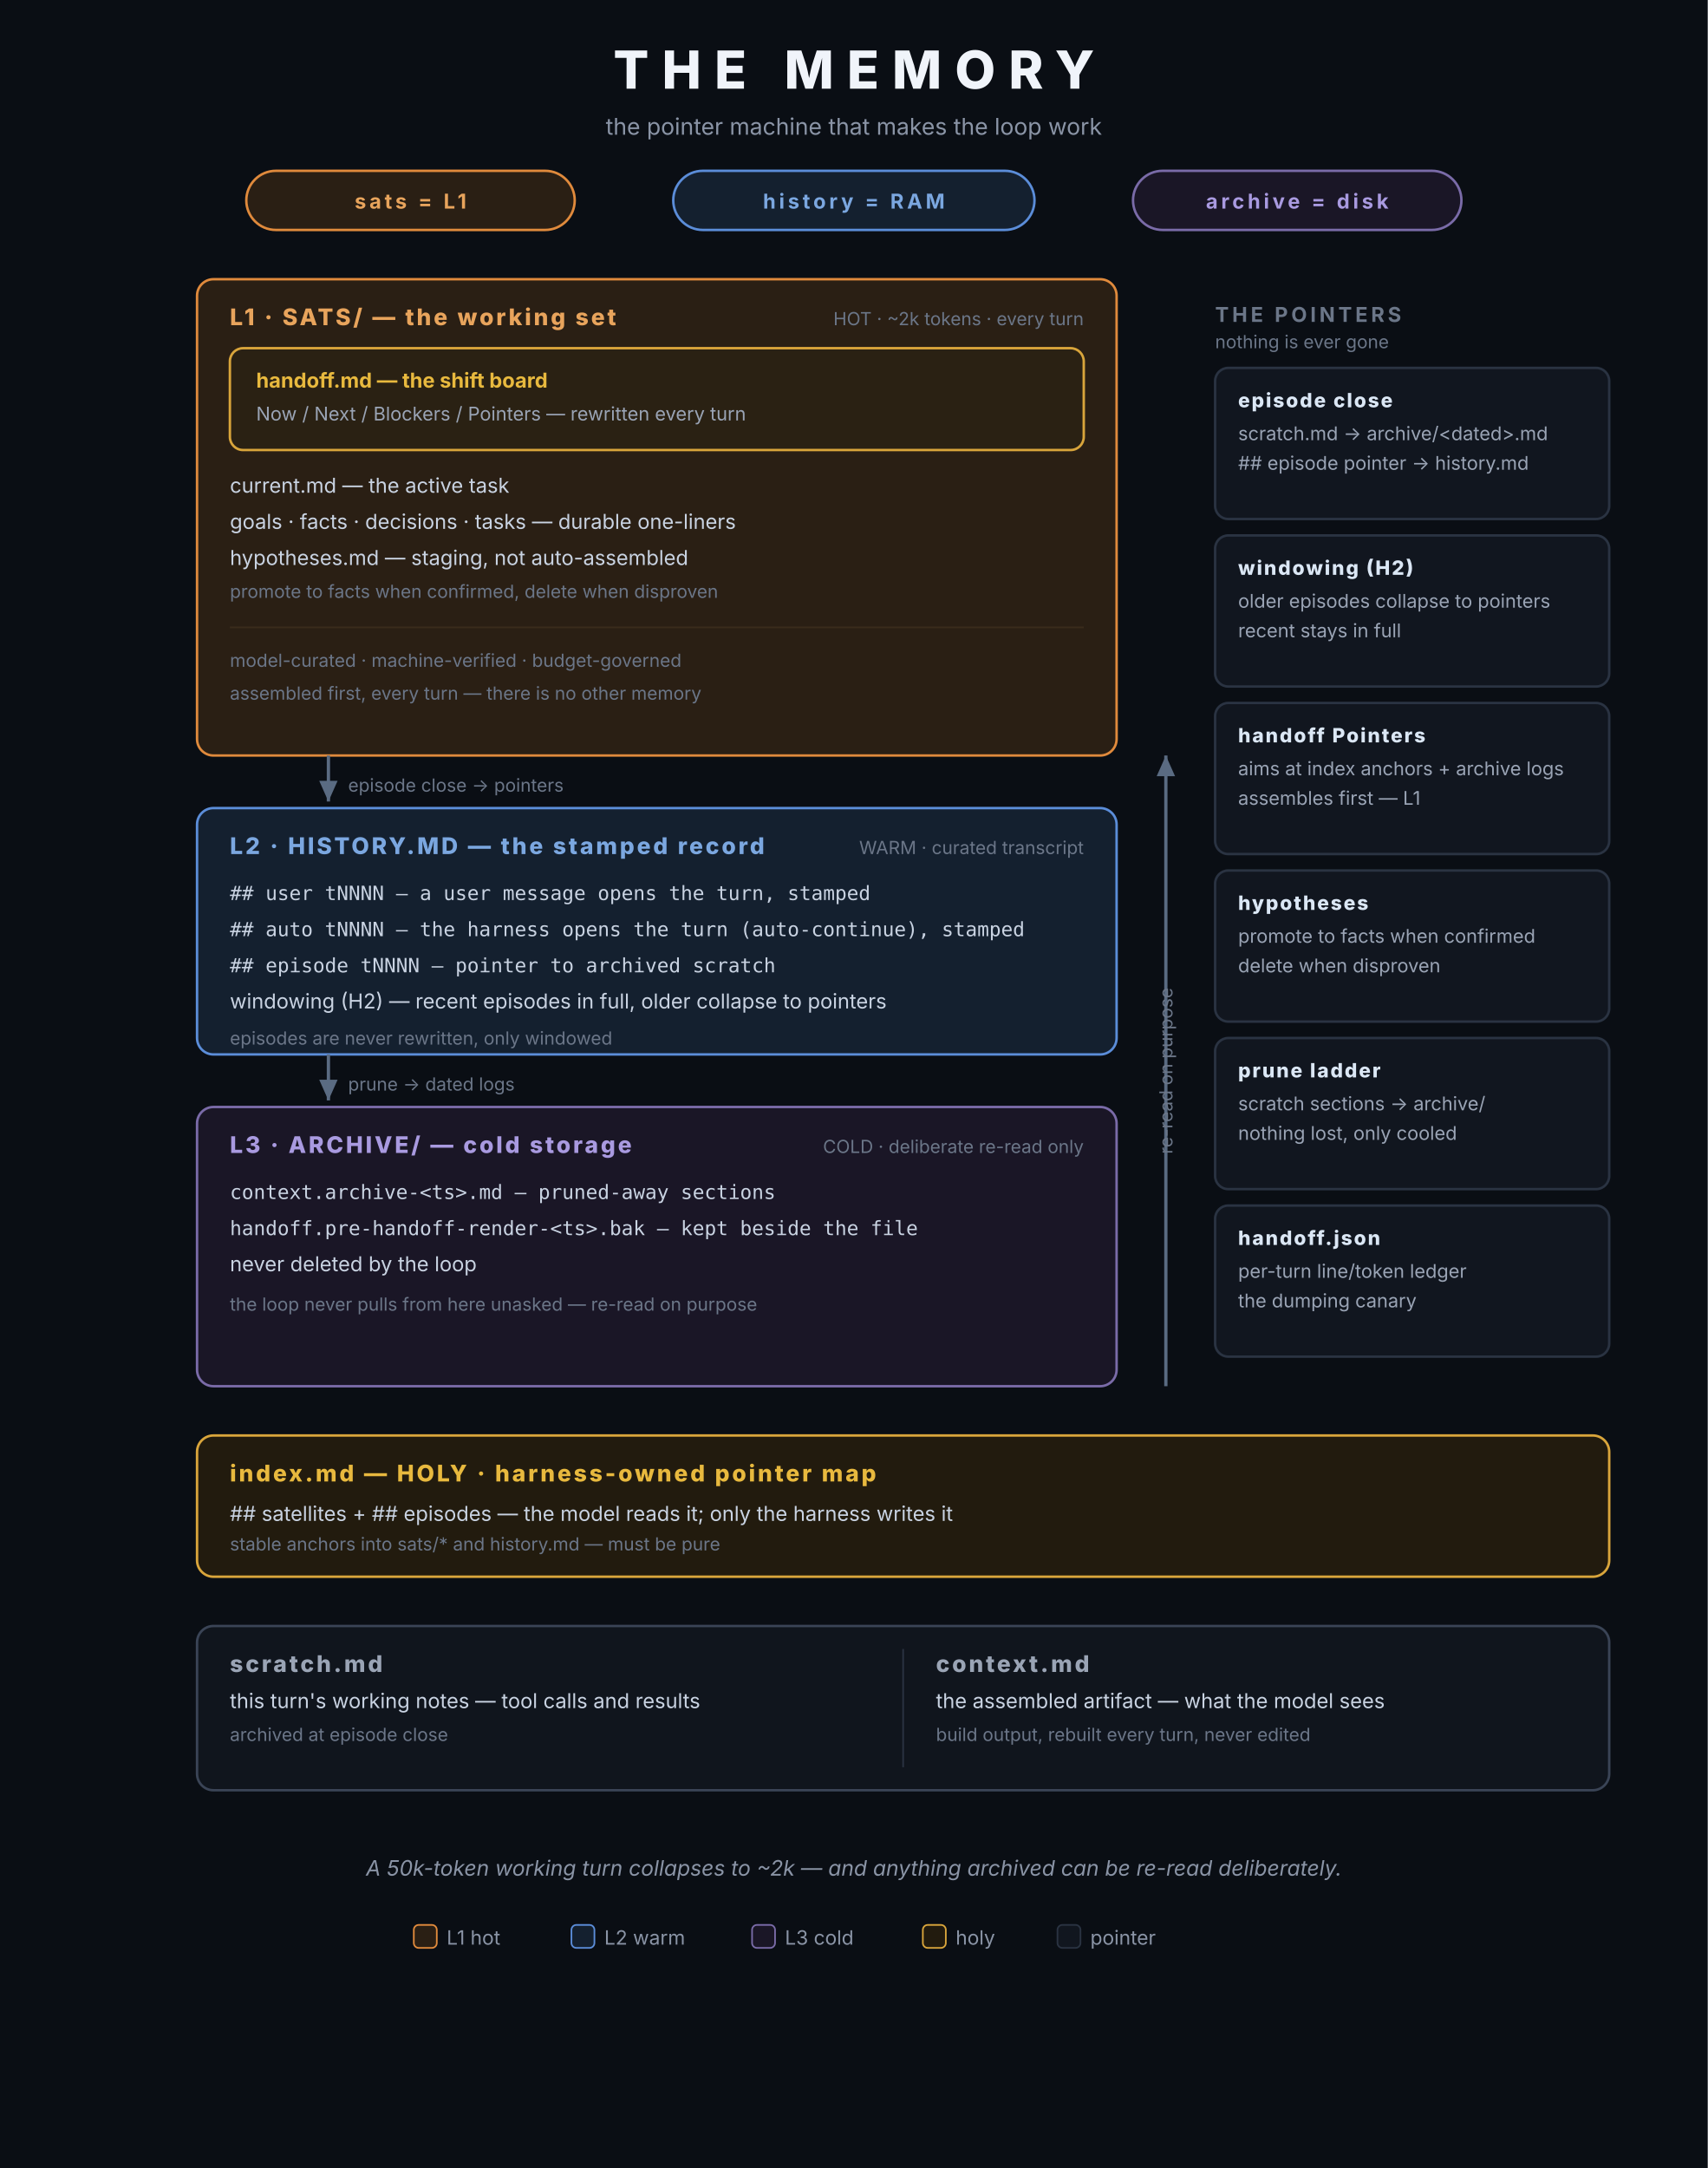
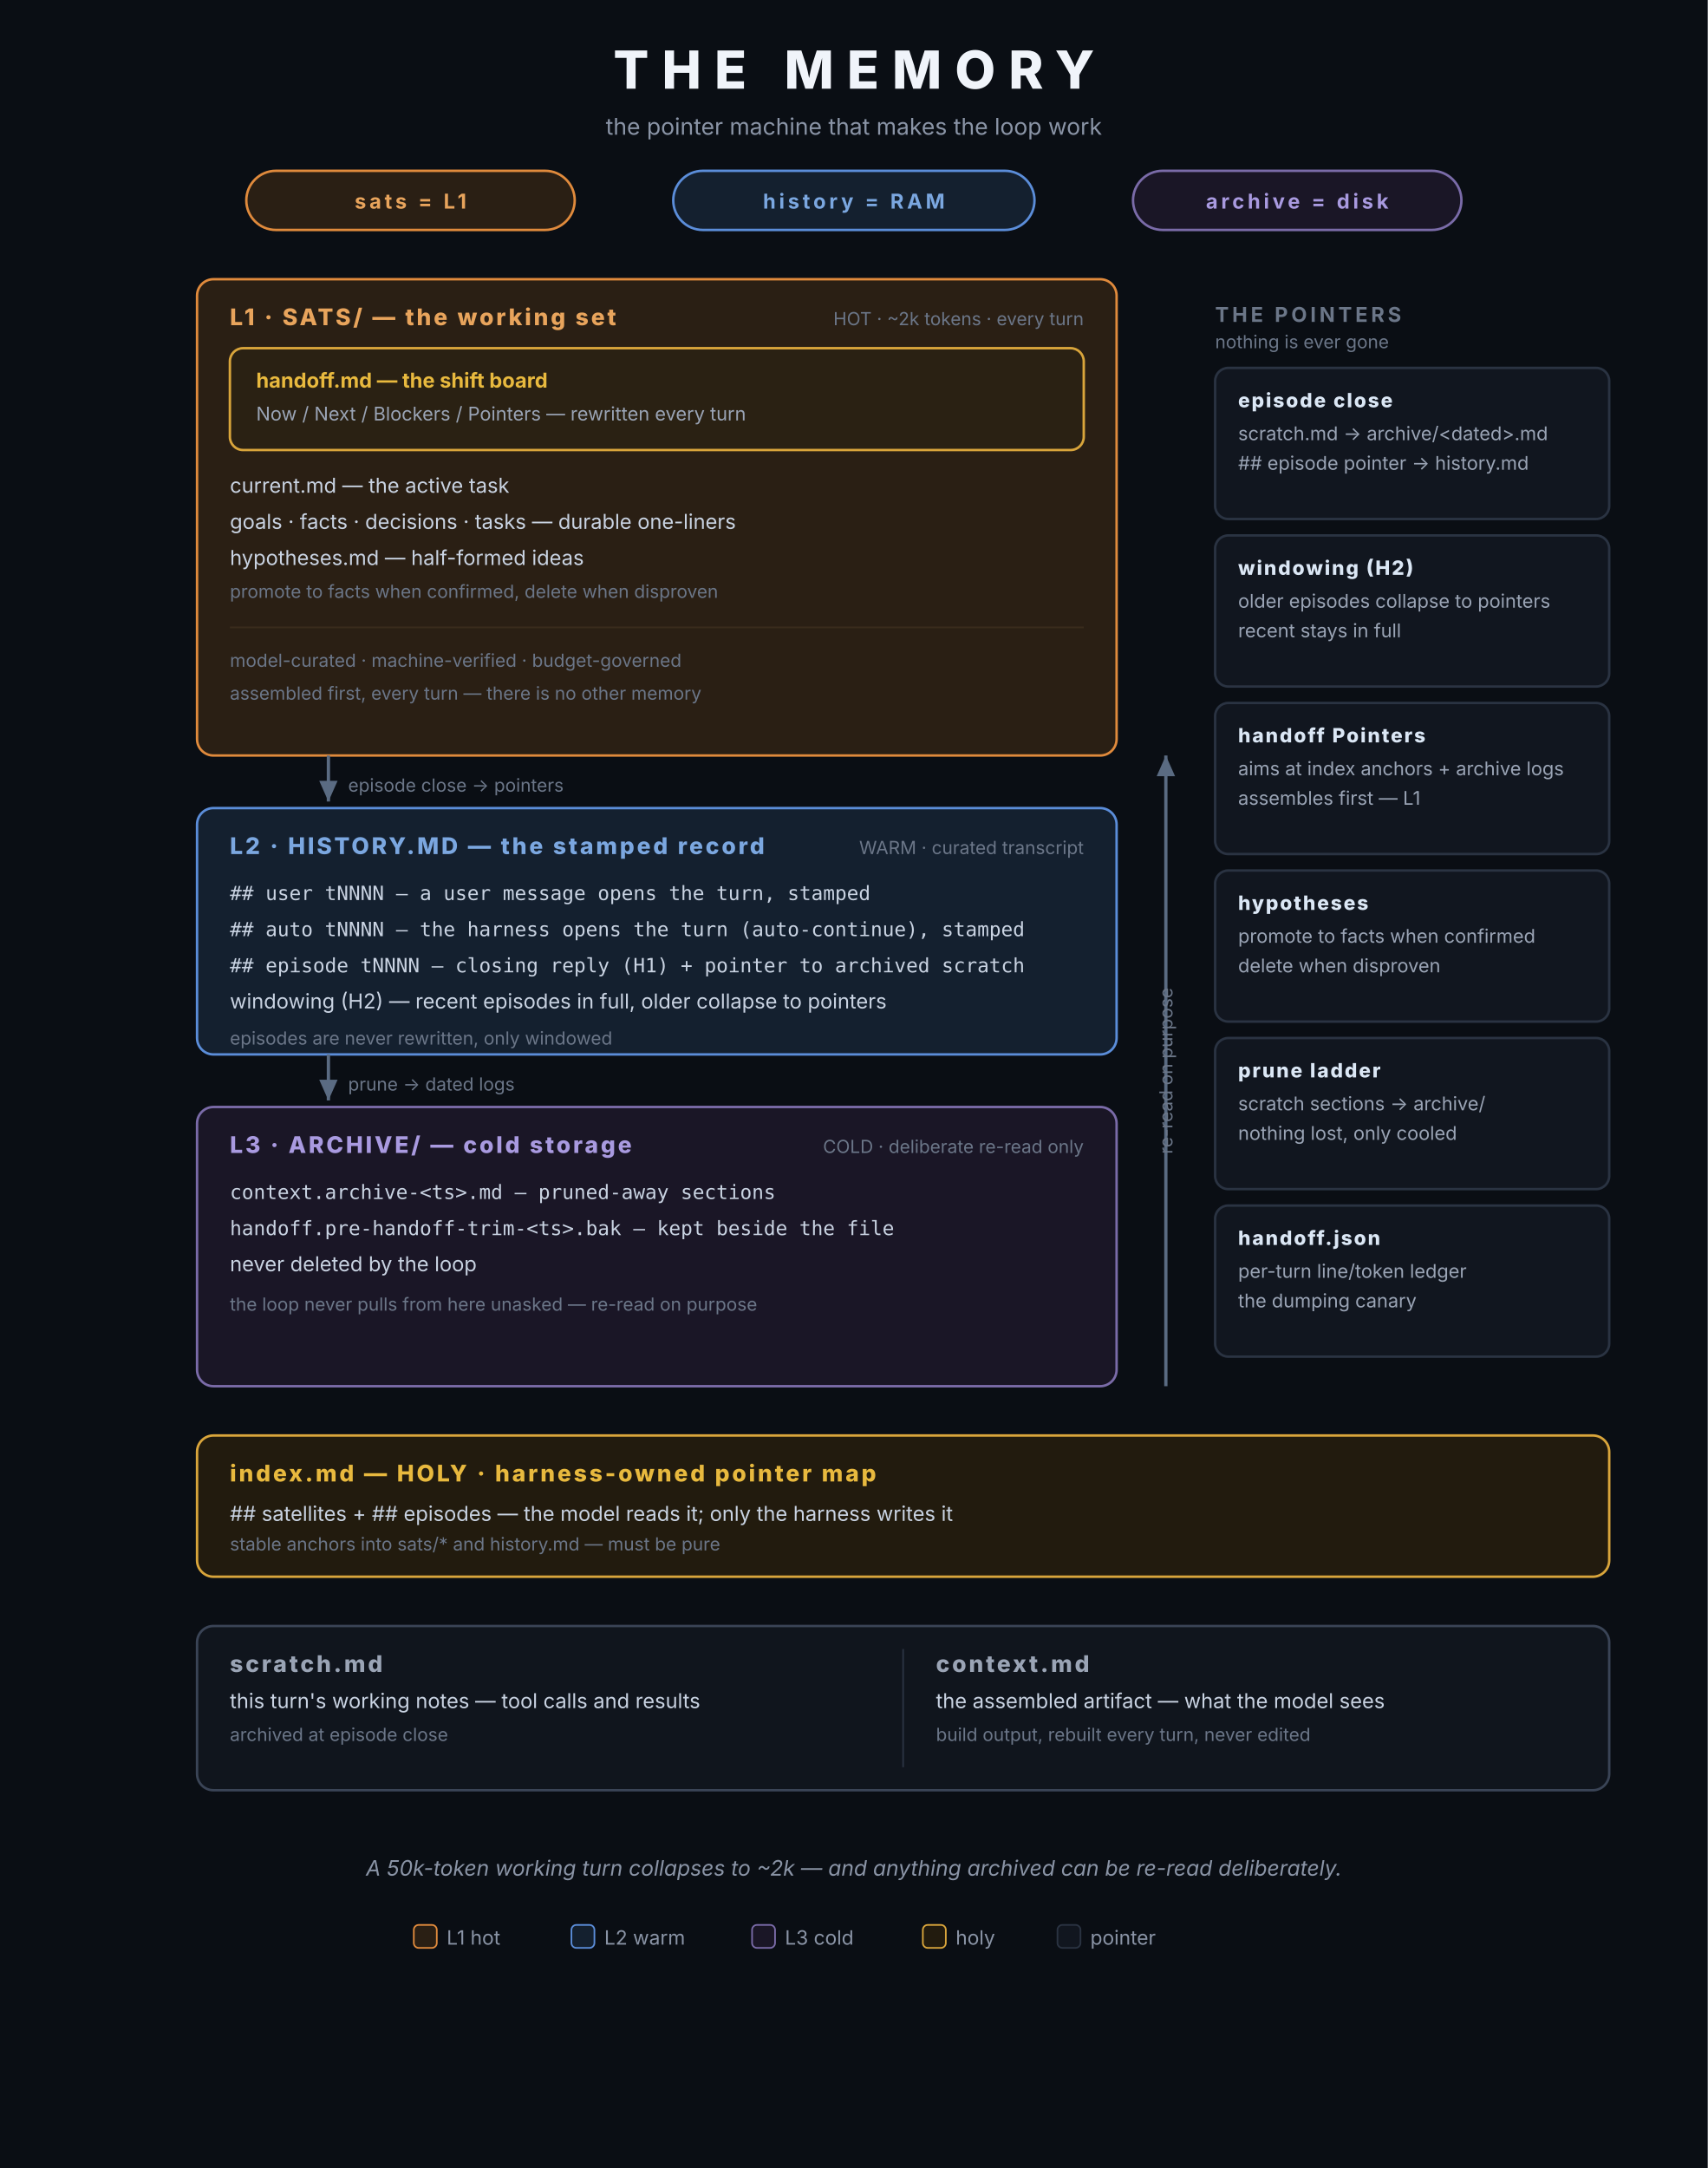
<svg xmlns="http://www.w3.org/2000/svg" width="1040" height="1320" viewBox="0 0 1040 1320" font-family="system-ui, -apple-system, 'Segoe UI', sans-serif">
  <defs>
    <marker id="marrow" viewBox="0 0 10 10" refX="9" refY="5" markerWidth="7" markerHeight="7" orient="auto-start-reverse">
      <path d="M 0 1 L 9 5 L 0 9 z" fill="#5a6b82" />
    </marker>
    <style>
      .title { font-size: 32px; font-weight: 800; letter-spacing: 8px; fill: #f0f4fa; }
      .subtitle { font-size: 14px; fill: #8a94a6; }
      .pill { font-size: 12.5px; font-weight: 700; letter-spacing: 2px; }
      .boxtitle { font-size: 14px; font-weight: 800; letter-spacing: 1.5px; }
      .body { font-size: 12.5px; fill: #c9d3e2; }
      .code { font-family: ui-monospace, 'Cascadia Mono', Consolas, monospace; font-size: 12px; fill: #c9d3e2; }
      .note { font-size: 11px; fill: #6b7688; }
      .foot { font-size: 13px; font-style: italic; fill: #8a94a6; }
      .gold { fill: #e8b93e; }
      .ptitle { font-size: 12px; font-weight: 800; letter-spacing: 1px; fill: #dbe7f5; }
      .pline { font-size: 11.5px; fill: #9aa4b5; }
    </style>
  </defs>
  <rect width="1040" height="1320" fill="#0a0e14" />
  <text x="520" y="54" text-anchor="middle" class="title">THE MEMORY</text>
  <text x="520" y="82" text-anchor="middle" class="subtitle">the pointer machine that makes the loop work</text>
  <g>
    <rect x="150" y="104" width="200" height="36" rx="18" fill="#2a1f14" stroke="#e08a3c" stroke-width="1.5" />
    <text x="250" y="127" text-anchor="middle" class="pill" fill="#e8a45c">sats = L1</text>
    <rect x="410" y="104" width="220" height="36" rx="18" fill="#14202f" stroke="#5b8dd9" stroke-width="1.5" />
    <text x="520" y="127" text-anchor="middle" class="pill" fill="#7ba7e0">history = RAM</text>
    <rect x="690" y="104" width="200" height="36" rx="18" fill="#1a1626" stroke="#7a6ba8" stroke-width="1.5" />
    <text x="790" y="127" text-anchor="middle" class="pill" fill="#a99ae0">archive = disk</text>
  </g>
  <g>
    <rect x="120" y="170" width="560" height="290" rx="10" fill="#2a1f14" stroke="#e08a3c" stroke-width="1.5" />
    <text x="140" y="198" class="boxtitle" fill="#e8a45c">L1 · SATS/ — the working set</text>
    <text x="660" y="198" text-anchor="end" class="note">HOT · ~2k tokens · every turn</text>
    <rect x="140" y="212" width="520" height="62" rx="8" fill="#2a2113" stroke="#d9a53b" stroke-width="1.5" />
    <text x="156" y="236" class="body gold" font-weight="700">handoff.md — the shift board</text>
    <text x="156" y="256" class="pline">Now / Next / Blockers / Pointers — rewritten every turn</text>
    <text x="140" y="300" class="body">current.md — the active task</text>
    <text x="140" y="322" class="body">goals · facts · decisions · tasks — durable one-liners</text>
-     <text x="140" y="344" class="body">hypotheses.md — staging, not auto-assembled</text>
+     <text x="140" y="344" class="body">hypotheses.md — half-formed ideas</text>
    <text x="140" y="364" class="note">promote to facts when confirmed, delete when disproven</text>
    <line x1="140" y1="382" x2="660" y2="382" stroke="#3a2c1c" stroke-width="1" />
    <text x="140" y="406" class="note">model-curated · machine-verified · budget-governed</text>
    <text x="140" y="426" class="note">assembled first, every turn — there is no other memory</text>
  </g>
  <line x1="200" y1="460" x2="200" y2="488" stroke="#5a6b82" stroke-width="2" marker-end="url(#marrow)" />
  <text x="212" y="482" class="note">episode close -&gt; pointers</text>
  <g>
    <rect x="120" y="492" width="560" height="150" rx="10" fill="#14202f" stroke="#5b8dd9" stroke-width="1.5" />
    <text x="140" y="520" class="boxtitle" fill="#7ba7e0">L2 · HISTORY.MD — the stamped record</text>
    <text x="660" y="520" text-anchor="end" class="note">WARM · curated transcript</text>
    <text x="140" y="548" class="code">## user tNNNN — a user message opens the turn, stamped</text>
    <text x="140" y="570" class="code">## auto tNNNN — the harness opens the turn (auto-continue), stamped</text>
-     <text x="140" y="592" class="code">## episode tNNNN — pointer to archived scratch</text>
+     <text x="140" y="592" class="code">## episode tNNNN — closing reply (H1) + pointer to archived scratch</text>
    <text x="140" y="614" class="body">windowing (H2) — recent episodes in full, older collapse to pointers</text>
    <text x="140" y="636" class="note">episodes are never rewritten, only windowed</text>
  </g>
  <line x1="200" y1="642" x2="200" y2="670" stroke="#5a6b82" stroke-width="2" marker-end="url(#marrow)" />
  <text x="212" y="664" class="note">prune -&gt; dated logs</text>
  <g>
    <rect x="120" y="674" width="560" height="170" rx="10" fill="#1a1626" stroke="#7a6ba8" stroke-width="1.5" />
    <text x="140" y="702" class="boxtitle" fill="#a99ae0">L3 · ARCHIVE/ — cold storage</text>
    <text x="660" y="702" text-anchor="end" class="note">COLD · deliberate re-read only</text>
    <text x="140" y="730" class="code">context.archive-&lt;ts&gt;.md — pruned-away sections</text>
-     <text x="140" y="752" class="code">handoff.pre-handoff-render-&lt;ts&gt;.bak — kept beside the file</text>
+     <text x="140" y="752" class="code">handoff.pre-handoff-trim-&lt;ts&gt;.bak — kept beside the file</text>
    <text x="140" y="774" class="body">never deleted by the loop</text>
    <text x="140" y="798" class="note">the loop never pulls from here unasked — re-read on purpose</text>
  </g>
  <line x1="710" y1="844" x2="710" y2="460" stroke="#5a6b82" stroke-width="2" marker-end="url(#marrow)" />
  <text x="714" y="652" class="note" transform="rotate(-90 714 652)" text-anchor="middle">re-read on purpose</text>
  <text x="740" y="196" class="pill" fill="#6b7688">THE POINTERS</text>
  <text x="740" y="212" class="note">nothing is ever gone</text>
  <g>
    <rect x="740" y="224" width="240" height="92" rx="8" fill="#11161f" stroke="#2a3342" stroke-width="1.5" />
    <text x="754" y="248" class="ptitle">episode close</text>
    <text x="754" y="268" class="pline">scratch.md -&gt; archive/&lt;dated&gt;.md</text>
    <text x="754" y="286" class="pline">## episode pointer -&gt; history.md</text>
    <rect x="740" y="326" width="240" height="92" rx="8" fill="#11161f" stroke="#2a3342" stroke-width="1.5" />
    <text x="754" y="350" class="ptitle">windowing (H2)</text>
    <text x="754" y="370" class="pline">older episodes collapse to pointers</text>
    <text x="754" y="388" class="pline">recent stays in full</text>
    <rect x="740" y="428" width="240" height="92" rx="8" fill="#11161f" stroke="#2a3342" stroke-width="1.5" />
    <text x="754" y="452" class="ptitle">handoff Pointers</text>
    <text x="754" y="472" class="pline">aims at index anchors + archive logs</text>
    <text x="754" y="490" class="pline">assembles first — L1</text>
    <rect x="740" y="530" width="240" height="92" rx="8" fill="#11161f" stroke="#2a3342" stroke-width="1.5" />
    <text x="754" y="554" class="ptitle">hypotheses</text>
    <text x="754" y="574" class="pline">promote to facts when confirmed</text>
    <text x="754" y="592" class="pline">delete when disproven</text>
    <rect x="740" y="632" width="240" height="92" rx="8" fill="#11161f" stroke="#2a3342" stroke-width="1.5" />
    <text x="754" y="656" class="ptitle">prune ladder</text>
    <text x="754" y="676" class="pline">scratch sections -&gt; archive/</text>
    <text x="754" y="694" class="pline">nothing lost, only cooled</text>
    <rect x="740" y="734" width="240" height="92" rx="8" fill="#11161f" stroke="#2a3342" stroke-width="1.5" />
    <text x="754" y="758" class="ptitle">handoff.json</text>
    <text x="754" y="778" class="pline">per-turn line/token ledger</text>
    <text x="754" y="796" class="pline">the dumping canary</text>
  </g>
  <g>
    <rect x="120" y="874" width="860" height="86" rx="10" fill="#221b0e" stroke="#d9a53b" stroke-width="1.5" />
    <text x="140" y="902" class="boxtitle gold">index.md — HOLY · harness-owned pointer map</text>
    <text x="140" y="926" class="body">## satellites + ## episodes — the model reads it; only the harness writes it</text>
    <text x="140" y="944" class="note">stable anchors into sats/* and history.md — must be pure</text>
  </g>
  <g>
    <rect x="120" y="990" width="860" height="100" rx="10" fill="#10151d" stroke="#3a4456" stroke-width="1.5" />
    <text x="140" y="1018" class="boxtitle" fill="#9aa4b5">scratch.md</text>
    <text x="140" y="1040" class="body">this turn's working notes — tool calls and results</text>
    <text x="140" y="1060" class="note">archived at episode close</text>
    <line x1="550" y1="1004" x2="550" y2="1076" stroke="#2a3342" stroke-width="1" />
    <text x="570" y="1018" class="boxtitle" fill="#9aa4b5">context.md</text>
    <text x="570" y="1040" class="body">the assembled artifact — what the model sees</text>
    <text x="570" y="1060" class="note">build output, rebuilt every turn, never edited</text>
  </g>
  <text x="520" y="1142" text-anchor="middle" class="foot">A 50k-token working turn collapses to ~2k — and anything archived can be re-read deliberately.</text>
  <g font-size="12" fill="#8a94a6">
    <rect x="252" y="1172" width="14" height="14" rx="3" fill="#2a1f14" stroke="#e08a3c" />
    <text x="272" y="1184">L1 hot</text>
    <rect x="348" y="1172" width="14" height="14" rx="3" fill="#14202f" stroke="#5b8dd9" />
    <text x="368" y="1184">L2 warm</text>
    <rect x="458" y="1172" width="14" height="14" rx="3" fill="#1a1626" stroke="#7a6ba8" />
    <text x="478" y="1184">L3 cold</text>
    <rect x="562" y="1172" width="14" height="14" rx="3" fill="#221b0e" stroke="#d9a53b" />
    <text x="582" y="1184">holy</text>
    <rect x="644" y="1172" width="14" height="14" rx="3" fill="#11161f" stroke="#2a3342" />
    <text x="664" y="1184">pointer</text>
  </g>
</svg>
